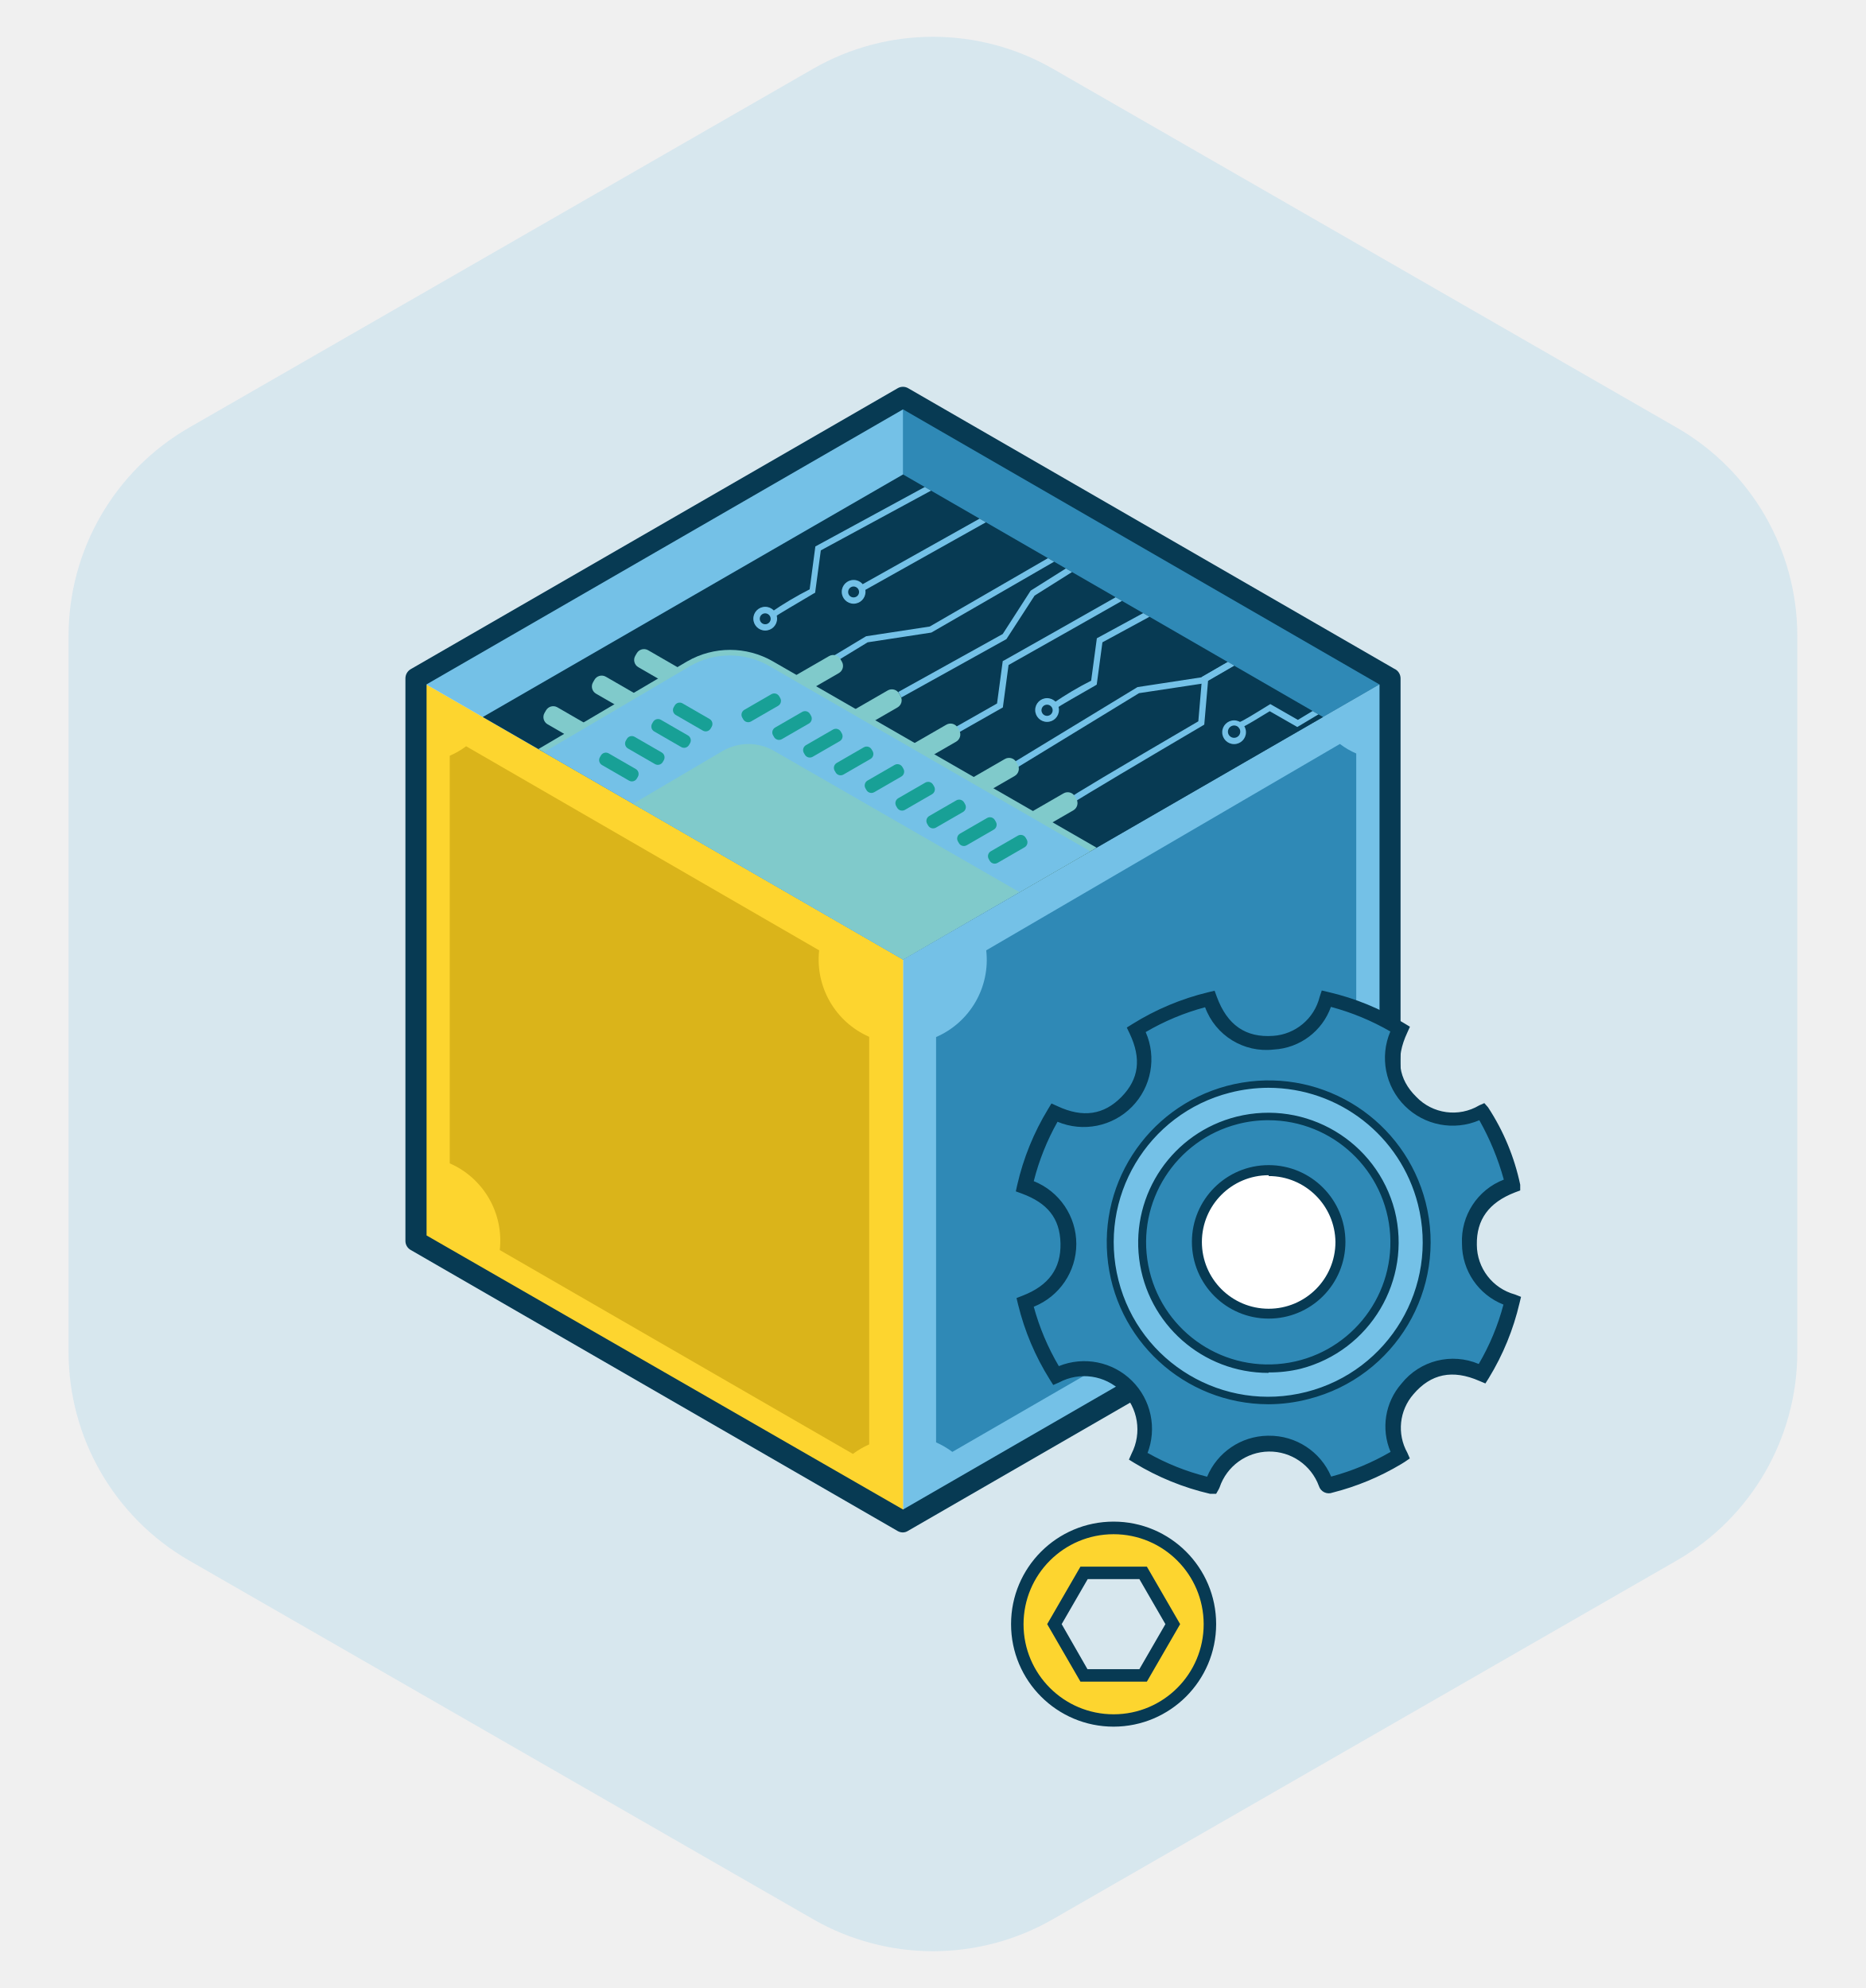
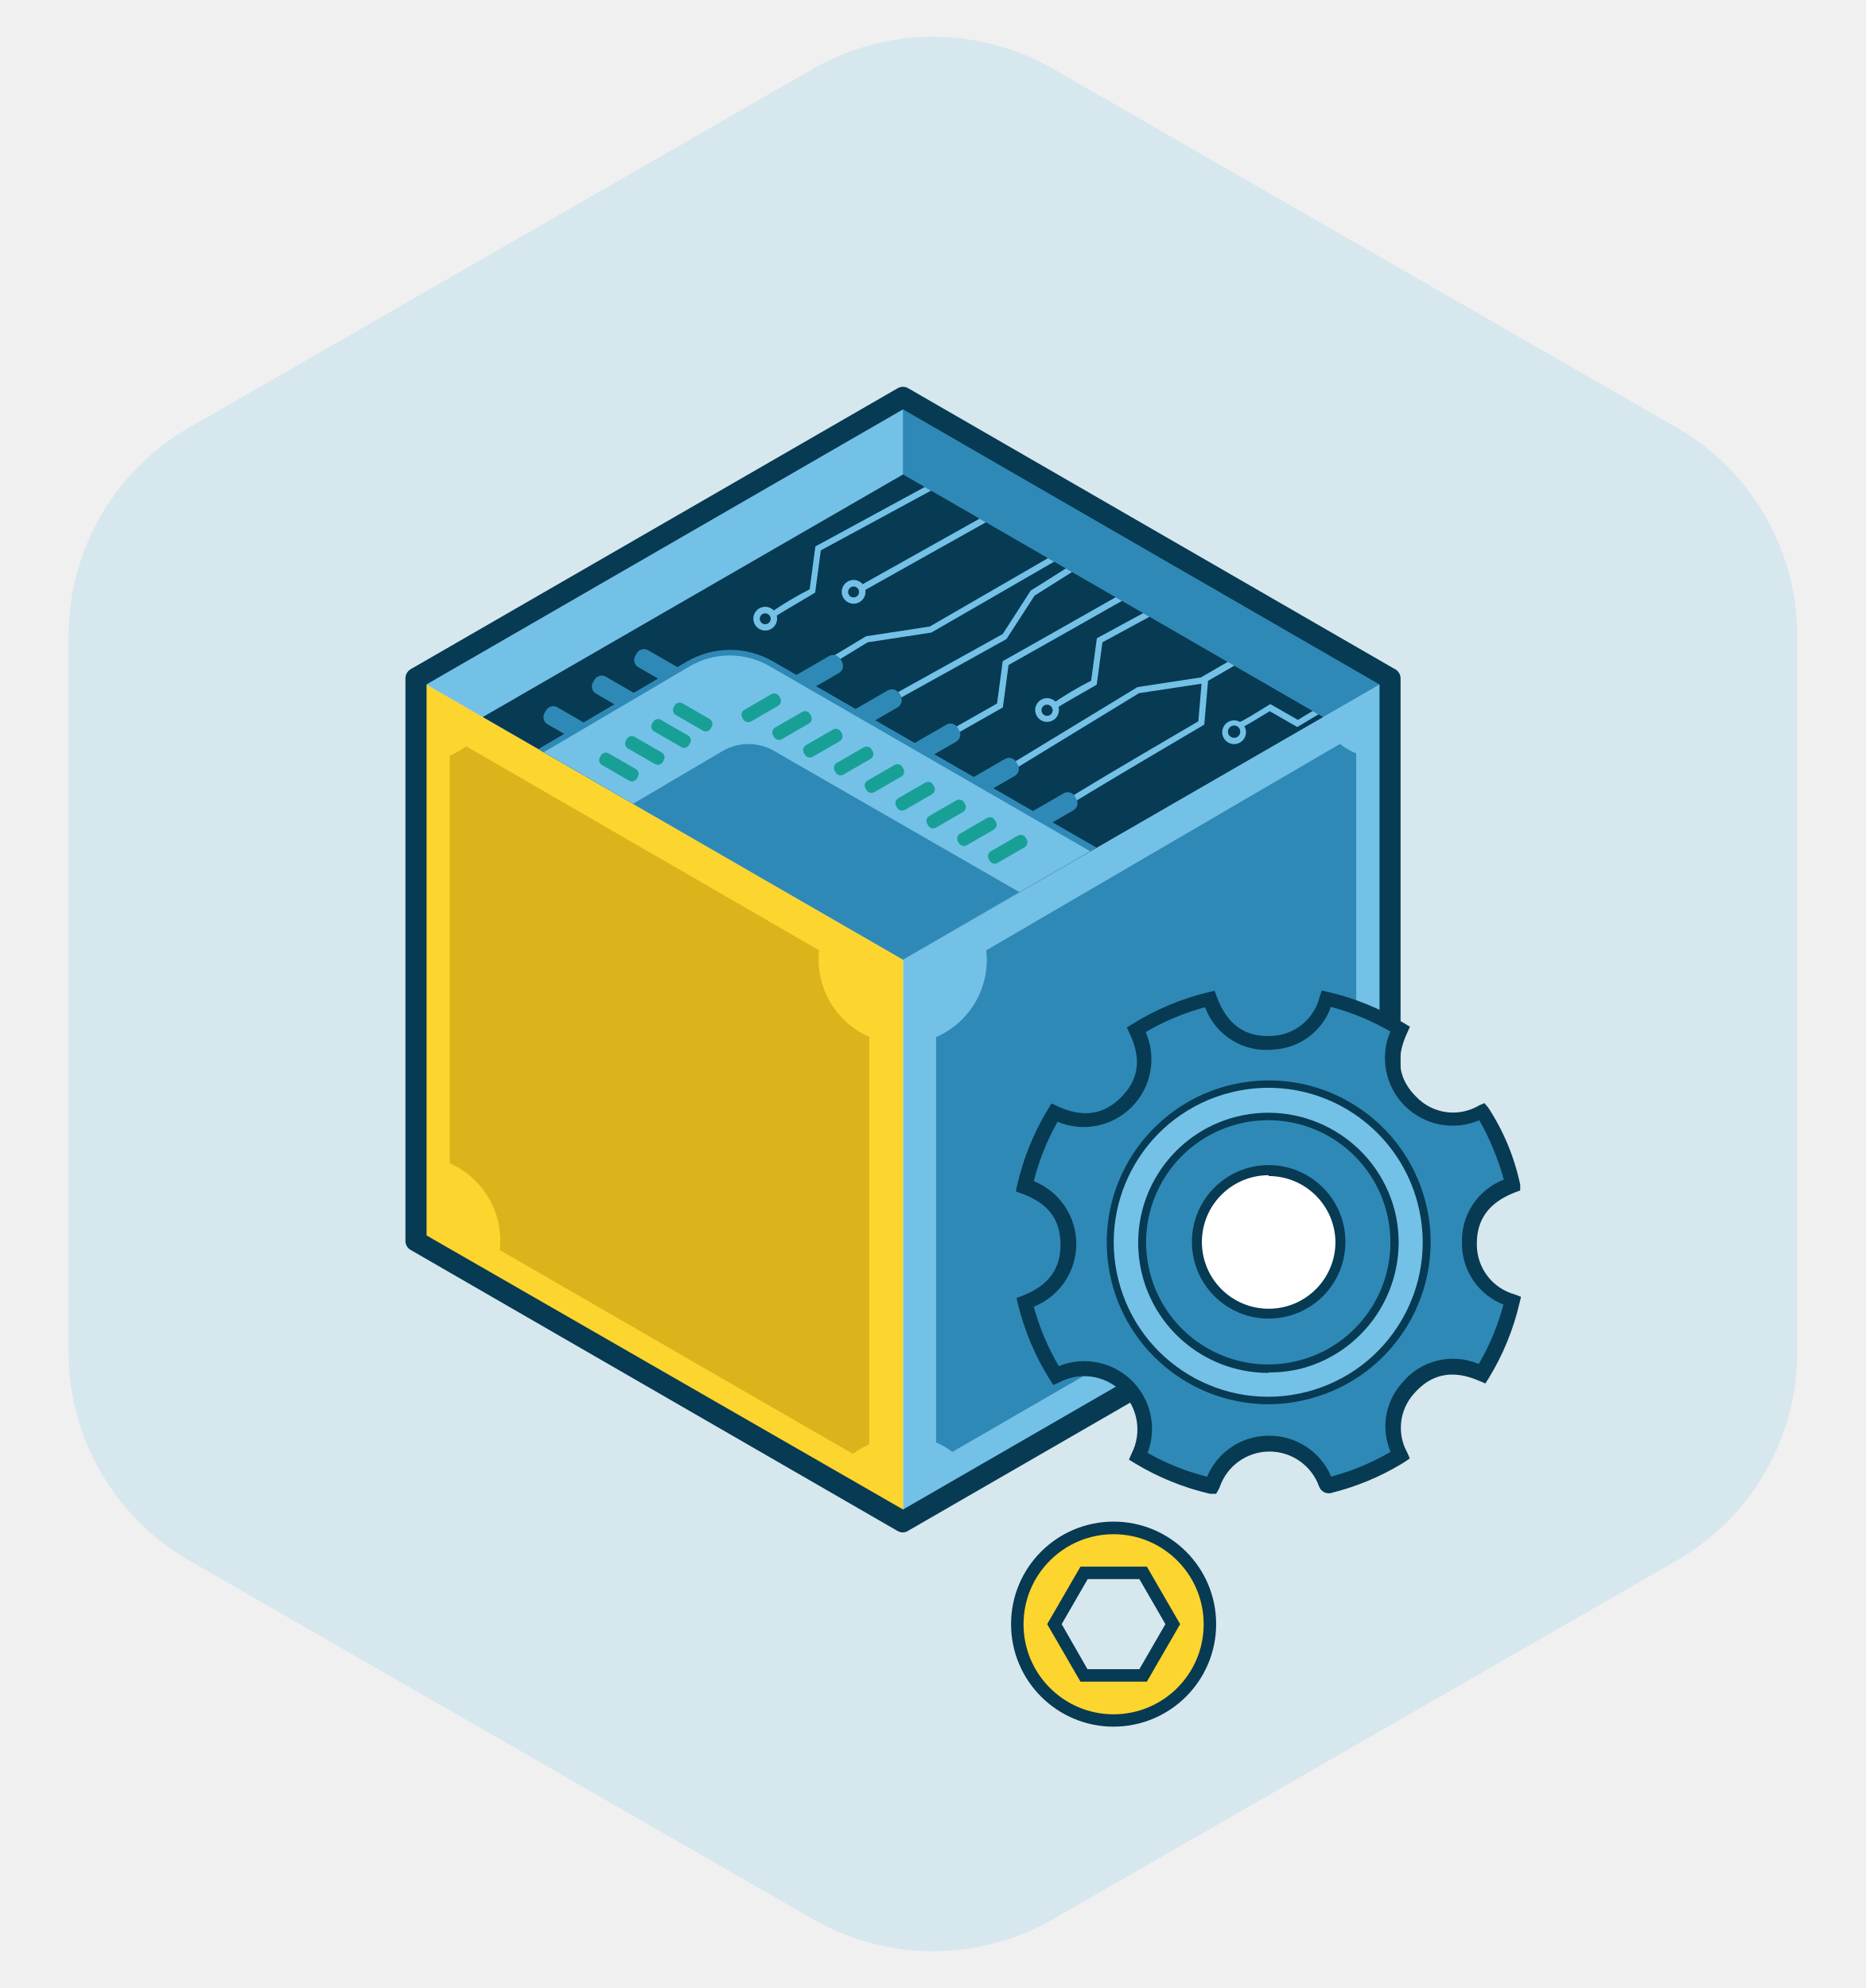
<svg xmlns="http://www.w3.org/2000/svg" viewBox="0 0 157.03 167.35">
  <defs>
-     <style>.ipfs_svg__cls-13{fill:#74C1E7}.ipfs_svg__cls-3{fill:#fdd52f}.ipfs_svg__cls-4{fill:#073A53}.ipfs_svg__cls-5{fill:#74C1E7}.ipfs_svg__cls-6{fill:#74C1E7}.ipfs_svg__cls-9{fill:#2F89B6}.ipfs_svg__cls-12{fill:#80cacb}.ipfs_svg__cls-14{fill:#18a096}</style>
+     <style>.ipfs_svg__cls-13{fill:#74C1E7}.ipfs_svg__cls-3{fill:#fdd52f}.ipfs_svg__cls-4{fill:#073A53}.ipfs_svg__cls-5{fill:#74C1E7}.ipfs_svg__cls-6{fill:#74C1E7}.ipfs_svg__cls-9{fill:#2F89B6}.ipfs_svg__cls-12{fill:#2F89B6}.ipfs_svg__cls-14{fill:#18a096}</style>
    <clipPath id="ipfs_svg__clip-path">
      <path d="M40.63 60.36L76 80.77l35.35-20.41L76 39.94z" fill="none" />
    </clipPath>
  </defs>
  <g id="first_group">
    <path id="ipfs_svg___g_" data-name="&lt;g&gt;" d="M151.26 113.81V53.54A20.24 20.24 0 0 0 141.12 36L88.61 5.79a20.25 20.25 0 0 0-20.18 0L15.91 36A20.24 20.24 0 0 0 5.77 53.54v60.27a20.27 20.27 0 0 0 10.14 17.55l52.52 30.2a20.25 20.25 0 0 0 20.18 0l52.51-30.2a20.27 20.27 0 0 0 10.14-17.55z" opacity=".2" fill="#74C1E7" />
    <path class="ipfs_svg__cls-3" d="M93.72 128.62a8.1 8.1 0 1 0 8.11 8.1 8.1 8.1 0 0 0-8.11-8.1zm2.5 12.38h-5l-2.49-4.32 2.49-4.31h5l2.49 4.31z" />
    <path class="ipfs_svg__cls-4" d="M93.72 145.35a8.63 8.63 0 1 1 8.63-8.63 8.64 8.64 0 0 1-8.63 8.63zm0-16.2a7.58 7.58 0 1 0 7.58 7.57 7.58 7.58 0 0 0-7.58-7.57zm2.8 12.41h-5.59l-2.8-4.84 2.8-4.84h5.59l2.8 4.84zm-5-1.05h4.37l2.19-3.79-2.19-3.79h-4.35l-2.19 3.79z" />
    <path class="ipfs_svg__cls-5" d="M76 128.09l41-23.66V57.11L76 80.77z" />
    <path class="ipfs_svg__cls-3" d="M76 128.09V80.77L35 57.11v47.32z" />
    <path class="ipfs_svg__cls-6" d="M35 57.11l41 23.66 41-23.66-41-23.67z" />
    <path d="M112.76 62.63L83 80a7.08 7.08 0 0 1-4.22 7.3v34.12a7 7 0 0 1 1.37.8L109.93 105a7.1 7.1 0 0 1 4.21-7.3V63.43a6.46 6.46 0 0 1-1.37-.8z" fill="#2F89B6" />
    <path d="M39.23 62.82a6.79 6.79 0 0 1-1.38.8v34.31a7.1 7.1 0 0 1 4.21 7.3l29.72 17.16a7 7 0 0 1 1.37-.8V87.28A7.1 7.1 0 0 1 68.94 80L39.23 62.82z" fill="#dab41a" />
    <path class="ipfs_svg__cls-9" d="M75.99 33.44v47.33l41-23.66-41-23.67z" />
    <path class="ipfs_svg__cls-4" d="M76 129a.87.87 0 0 1-.44-.11l-41-23.67a.87.87 0 0 1-.44-.76V57.22a.31.31 0 0 1 0-.1.9.9 0 0 1 .43-.78l41-23.66a.87.87 0 0 1 .88 0l40.9 23.61a.89.89 0 0 1 .54.82v47.32a.87.87 0 0 1-.44.76l-41 23.67a.82.82 0 0 1-.43.14zm-40.1-25L76 127.07l40.1-23.15v-46.3L76 34.46 35.9 57.61z" />
    <g clip-path="url(#ipfs_svg__clip-path)">
      <path d="M40.63 60.36L76 80.77l35.35-20.41L76 39.94z" fill="#073A53" />
      <path class="ipfs_svg__cls-12" d="M76 81.38l-31.24-18 13.08-7.71a7.21 7.21 0 0 1 7.2 0l27.79 16zM46.82 63.32L76 80.16l14.72-8.5-26.23-15.13a6.14 6.14 0 0 0-6.15 0z" />
      <path class="ipfs_svg__cls-13" d="M90.39 67.54l-.39-.35c.12-.15 3.77-2.33 10.85-6.47l.32-3.75.12-.06L111.54 51l.26.45-10.13 5.86-.32 3.69-.12.07C97 63.56 90.7 67.29 90.39 67.54zM80 62.05l-.26-.46 4.17-2.37.48-3.57.12-.06c4.49-2.53 16.23-9.18 16.65-9.5l.38.37s-.18.23-16.66 9.52l-.48 3.57z" />
      <path class="ipfs_svg__cls-13" d="M85.35 64.77l-.27-.45 10.65-6.48 5.36-.82 14.07-8.14.26.46-14.2 8.2-5.36.81-10.51 6.42zM89 59.56l-.4-.34a28.18 28.18 0 0 1 3.23-1.92l.48-3.57 10.21-5.55.26.46-10 5.43-.48 3.56-.11.07c-1.38.79-2.99 1.71-3.19 1.86z" />
      <path class="ipfs_svg__cls-13" d="M88.12 60.77a1 1 0 1 1 1-1 1 1 0 0 1-1 1zm0-1.45a.47.47 0 0 0-.47.46.47.47 0 1 0 .47-.46zM104.28 61.32v-.53c.18 0 1.41-.77 2.5-1.44l.13-.08 2.32 1.33 7.62-4.6.27.46-7.94 4.74-2.32-1.33c-2.33 1.44-2.5 1.44-2.58 1.45z" />
      <path class="ipfs_svg__cls-13" d="M103.86 62.64a1 1 0 1 1 1-1 1 1 0 0 1-1 1zm0-1.57a.53.53 0 0 0-.52.52.52.52 0 0 0 .52.52.52.52 0 0 0 .52-.52.52.52 0 0 0-.52-.52zM70.28 55.74l-.27-.45 2.88-1.73 5.36-.82 14.07-8.14.26.45-14.2 8.2-5.36.82-2.74 1.67zM75.86 58.71l-.26-.46 8.79-4.88 2.35-3.65 8.13-5.12.28.45-8.08 5.09-2.37 3.66-8.84 4.91zM65.31 51.87l-.4-.34a28.18 28.18 0 0 1 3.23-1.92l.48-3.61 10.21-5.55.25.46-10 5.42-.48 3.57-.12.06c-1.39.83-3 1.76-3.17 1.91z" />
      <path class="ipfs_svg__cls-13" d="M64.4 53.08a1 1 0 1 1 1-1 1 1 0 0 1-1 1zm0-1.45a.46.46 0 1 0 .46.46.47.47 0 0 0-.46-.46zM72.48 49.85l-.26-.46 10.95-6.14.26.46-10.95 6.14z" />
      <path class="ipfs_svg__cls-13" d="M71.84 50.82a1 1 0 1 1 1-1 1 1 0 0 1-1 1zm0-1.45a.46.46 0 0 0-.46.46.45.45 0 0 0 .46.46.46.46 0 0 0 .46-.46.47.47 0 0 0-.46-.46z" />
      <rect class="ipfs_svg__cls-12" x="53.04" y="56.09" width="7.24" height="1.65" rx=".7" ry=".7" transform="rotate(30 56.67 56.915)" />
      <rect class="ipfs_svg__cls-12" x="49.48" y="58.32" width="7.24" height="1.65" rx=".7" ry=".7" transform="rotate(30 53.11 59.15)" />
      <rect class="ipfs_svg__cls-12" x="45.4" y="60.89" width="7.24" height="1.65" rx=".7" ry=".7" transform="rotate(30 49.02 61.725)" />
      <rect class="ipfs_svg__cls-12" x="64.04" y="56.57" width="7.24" height="1.65" rx=".7" ry=".7" transform="rotate(150 67.657 57.4)" />
      <rect class="ipfs_svg__cls-12" x="68.97" y="59.46" width="7.24" height="1.65" rx=".7" ry=".7" transform="rotate(150 72.59 60.291)" />
      <rect class="ipfs_svg__cls-12" x="73.9" y="62.35" width="7.24" height="1.65" rx=".7" ry=".7" transform="rotate(150 77.524 63.178)" />
      <rect class="ipfs_svg__cls-12" x="78.84" y="65.24" width="7.24" height="1.65" rx=".7" ry=".7" transform="rotate(150 82.457 66.065)" />
      <rect class="ipfs_svg__cls-12" x="83.77" y="68.13" width="7.24" height="1.65" rx=".7" ry=".7" transform="rotate(150 87.39 68.957)" />
      <path class="ipfs_svg__cls-6" d="M45.77 63.32l12.31-7.25a6.68 6.68 0 0 1 6.67 0l27 15.59L76 80.77z" />
      <path class="ipfs_svg__cls-12" d="M52.89 67.89l7.94-4.68a4.31 4.31 0 0 1 4.31 0l20.64 11.88L75.6 81z" />
      <rect class="ipfs_svg__cls-14" x="80.41" y="69.44" width="3.59" height="1.13" rx=".48" ry=".48" transform="rotate(150 82.21 70.007)" />
      <rect class="ipfs_svg__cls-14" x="75.23" y="66.47" width="3.59" height="1.13" rx=".48" ry=".48" transform="rotate(150 77.022 67.03)" />
      <rect class="ipfs_svg__cls-14" x="77.82" y="67.95" width="3.59" height="1.13" rx=".48" ry=".48" transform="rotate(150 79.619 68.52)" />
      <rect class="ipfs_svg__cls-14" x="83" y="70.93" width="3.59" height="1.13" rx=".48" ry=".48" transform="rotate(150 84.802 71.495)" />
      <rect class="ipfs_svg__cls-14" x="72.63" y="64.98" width="3.59" height="1.13" rx=".48" ry=".48" transform="rotate(150 74.43 65.543)" />
      <rect class="ipfs_svg__cls-14" x="70.04" y="63.49" width="3.59" height="1.13" rx=".48" ry=".48" transform="rotate(150 71.838 64.056)" />
      <rect class="ipfs_svg__cls-14" x="67.45" y="62" width="3.59" height="1.13" rx=".48" ry=".48" transform="rotate(150 69.248 62.563)" />
      <rect class="ipfs_svg__cls-14" x="64.86" y="60.51" width="3.59" height="1.13" rx=".48" ry=".48" transform="rotate(150 66.656 61.075)" />
      <rect class="ipfs_svg__cls-14" x="50.29" y="64" width="3.59" height="1.13" rx=".48" ry=".48" transform="rotate(30 52.08 64.565)" />
      <rect class="ipfs_svg__cls-14" x="62.26" y="59.02" width="3.59" height="1.13" rx=".48" ry=".48" transform="rotate(150 64.06 59.586)" />
      <rect class="ipfs_svg__cls-14" x="52.47" y="62.61" width="3.59" height="1.13" rx=".48" ry=".48" transform="rotate(30 54.269 63.179)" />
      <rect class="ipfs_svg__cls-14" x="54.68" y="61.18" width="3.59" height="1.13" rx=".48" ry=".48" transform="rotate(30 56.485 61.745)" />
      <rect class="ipfs_svg__cls-14" x="56.5" y="59.79" width="3.59" height="1.13" rx=".48" ry=".48" transform="rotate(30 58.293 60.36)" />
    </g>
    <path class="ipfs_svg__cls-9" d="M123.72 104.74c-.06-2.52 1.31-4.12 3.59-5a19 19 0 0 0-2.55-6.18 4.93 4.93 0 0 1-6-.85c-1.78-1.76-1.92-3.85-.88-6.09a20.59 20.59 0 0 0-6.21-2.56 4.92 4.92 0 0 1-4.47 3.7c-2.69.2-4.44-1.19-5.36-3.68a21.05 21.05 0 0 0-6.18 2.59c1 2.22.92 4.3-.81 6s-3.84 2-6.09.92a20.8 20.8 0 0 0-2.52 6.19 5 5 0 0 1 3.66 4.76c.06 2.48-1.28 4.11-3.59 5a20.78 20.78 0 0 0 2.59 6.14 5.11 5.11 0 0 1 6.93 6.84 21 21 0 0 0 6.17 2.58l.08-.15a5.06 5.06 0 0 1 9.53-.12c.09.23.19.23.39.18a21.11 21.11 0 0 0 5.62-2.32l.26-.18a4.94 4.94 0 0 1 .62-5.59c1.72-2 3.88-2.3 6.28-1.28a20.56 20.56 0 0 0 2.56-6.14 5 5 0 0 1-3.62-4.76zm-17 3.44a3.61 3.61 0 1 1 3.61-3.5 3.61 3.61 0 0 1-3.56 3.5z" />
    <path class="ipfs_svg__cls-4" d="M102.35 125.75h-.51a21.73 21.73 0 0 1-6.36-2.59l-.47-.29.22-.5a4.48 4.48 0 0 0-6.09-6l-.5.22-.29-.46a21.43 21.43 0 0 1-2.67-6.32l-.13-.54.51-.2c2.2-.85 3.24-2.29 3.19-4.41s-1.11-3.39-3.24-4.18l-.52-.19.12-.54a21.47 21.47 0 0 1 2.59-6.38l.29-.48.51.23c2.14 1 3.9.73 5.38-.78s1.69-3.23.69-5.34l-.24-.5.48-.3a21.61 21.61 0 0 1 6.36-2.67l.55-.13.19.52c.88 2.38 2.43 3.44 4.73 3.28a4.33 4.33 0 0 0 3.92-3.28l.18-.54.55.13a21.21 21.21 0 0 1 6.39 2.63l.48.29-.23.51c-1 2.14-.74 3.9.75 5.38a4.29 4.29 0 0 0 5.31.73l.43-.19.31.35a19 19 0 0 1 2.71 6.52v.48l-.45.17c-2.19.85-3.24 2.29-3.2 4.41a4.35 4.35 0 0 0 3.21 4.18l.51.2-.13.53a21.39 21.39 0 0 1-2.58 6.3l-.29.46-.5-.21c-2.27-1-4.09-.6-5.55 1.11a4.3 4.3 0 0 0-.52 4.93l.21.48-.44.3-.29.18a21.55 21.55 0 0 1-5.78 2.4.87.87 0 0 1-1.14-.55 4.43 4.43 0 0 0-8.36.11l-.07.15zm-5.76-3.44a20 20 0 0 0 5 2 5.62 5.62 0 0 1 5.09-3.45h.08a5.64 5.64 0 0 1 5.27 3.44 20.37 20.37 0 0 0 5-2.08 5.47 5.47 0 0 1 .92-5.75 5.54 5.54 0 0 1 6.5-1.65 20 20 0 0 0 2.08-5 5.51 5.51 0 0 1-3.49-5.12 5.51 5.51 0 0 1 3.52-5.4 22.17 22.17 0 0 0-2.06-5 5.7 5.7 0 0 1-7.49-7.47 20.53 20.53 0 0 0-5-2.07 5.42 5.42 0 0 1-4.81 3.59 5.48 5.48 0 0 1-5.78-3.56 20.17 20.17 0 0 0-5 2.09A5.7 5.7 0 0 1 89 94.43a20.44 20.44 0 0 0-2 5A5.69 5.69 0 0 1 87 110a20.38 20.38 0 0 0 2.11 5 5.7 5.7 0 0 1 7.45 7.36zm10.18-13.5a4.25 4.25 0 0 1-4.23-4.26 4.18 4.18 0 0 1 1.26-3 4.23 4.23 0 0 1 3-1.23 4.24 4.24 0 0 1 0 8.47zm0-7.21a3 3 0 0 0-2.11.86 3 3 0 0 0-.88 2.1 3 3 0 0 0 6 .11 3 3 0 0 0-2.94-3.07z" />
    <path class="ipfs_svg__cls-5" d="M119.67 101.29a13.31 13.31 0 1 0-9.61 16.19 13.3 13.3 0 0 0 9.61-16.19zm-10.28 13.59a10.63 10.63 0 1 1 7.68-12.88 10.63 10.63 0 0 1-7.68 12.88z" />
    <path class="ipfs_svg__cls-4" d="M106.75 118.21a13.63 13.63 0 1 1 13.23-17 13.63 13.63 0 0 1-9.85 16.56 13.45 13.45 0 0 1-3.38.44zm0-26.64a13.24 13.24 0 0 0-3.23.41 13 13 0 1 0 15.81 9.39 13 13 0 0 0-12.58-9.8zm0 24A10.95 10.95 0 0 1 104.07 94a11 11 0 0 1 13.31 7.91 11 11 0 0 1-7.91 13.31 10.92 10.92 0 0 1-2.7.31zm0-21.27a10.15 10.15 0 0 0-2.56.32 10.28 10.28 0 1 0 2.56-.32z" />
    <circle cx="106.77" cy="104.58" r="6.03" fill="#fff" />
    <path class="ipfs_svg__cls-4" d="M106.77 111a6.46 6.46 0 1 1 6.46-6.45 6.45 6.45 0 0 1-6.46 6.45zm0-12.07a5.62 5.62 0 1 0 5.62 5.62 5.62 5.62 0 0 0-5.62-5.55z" />
  </g>
</svg>
